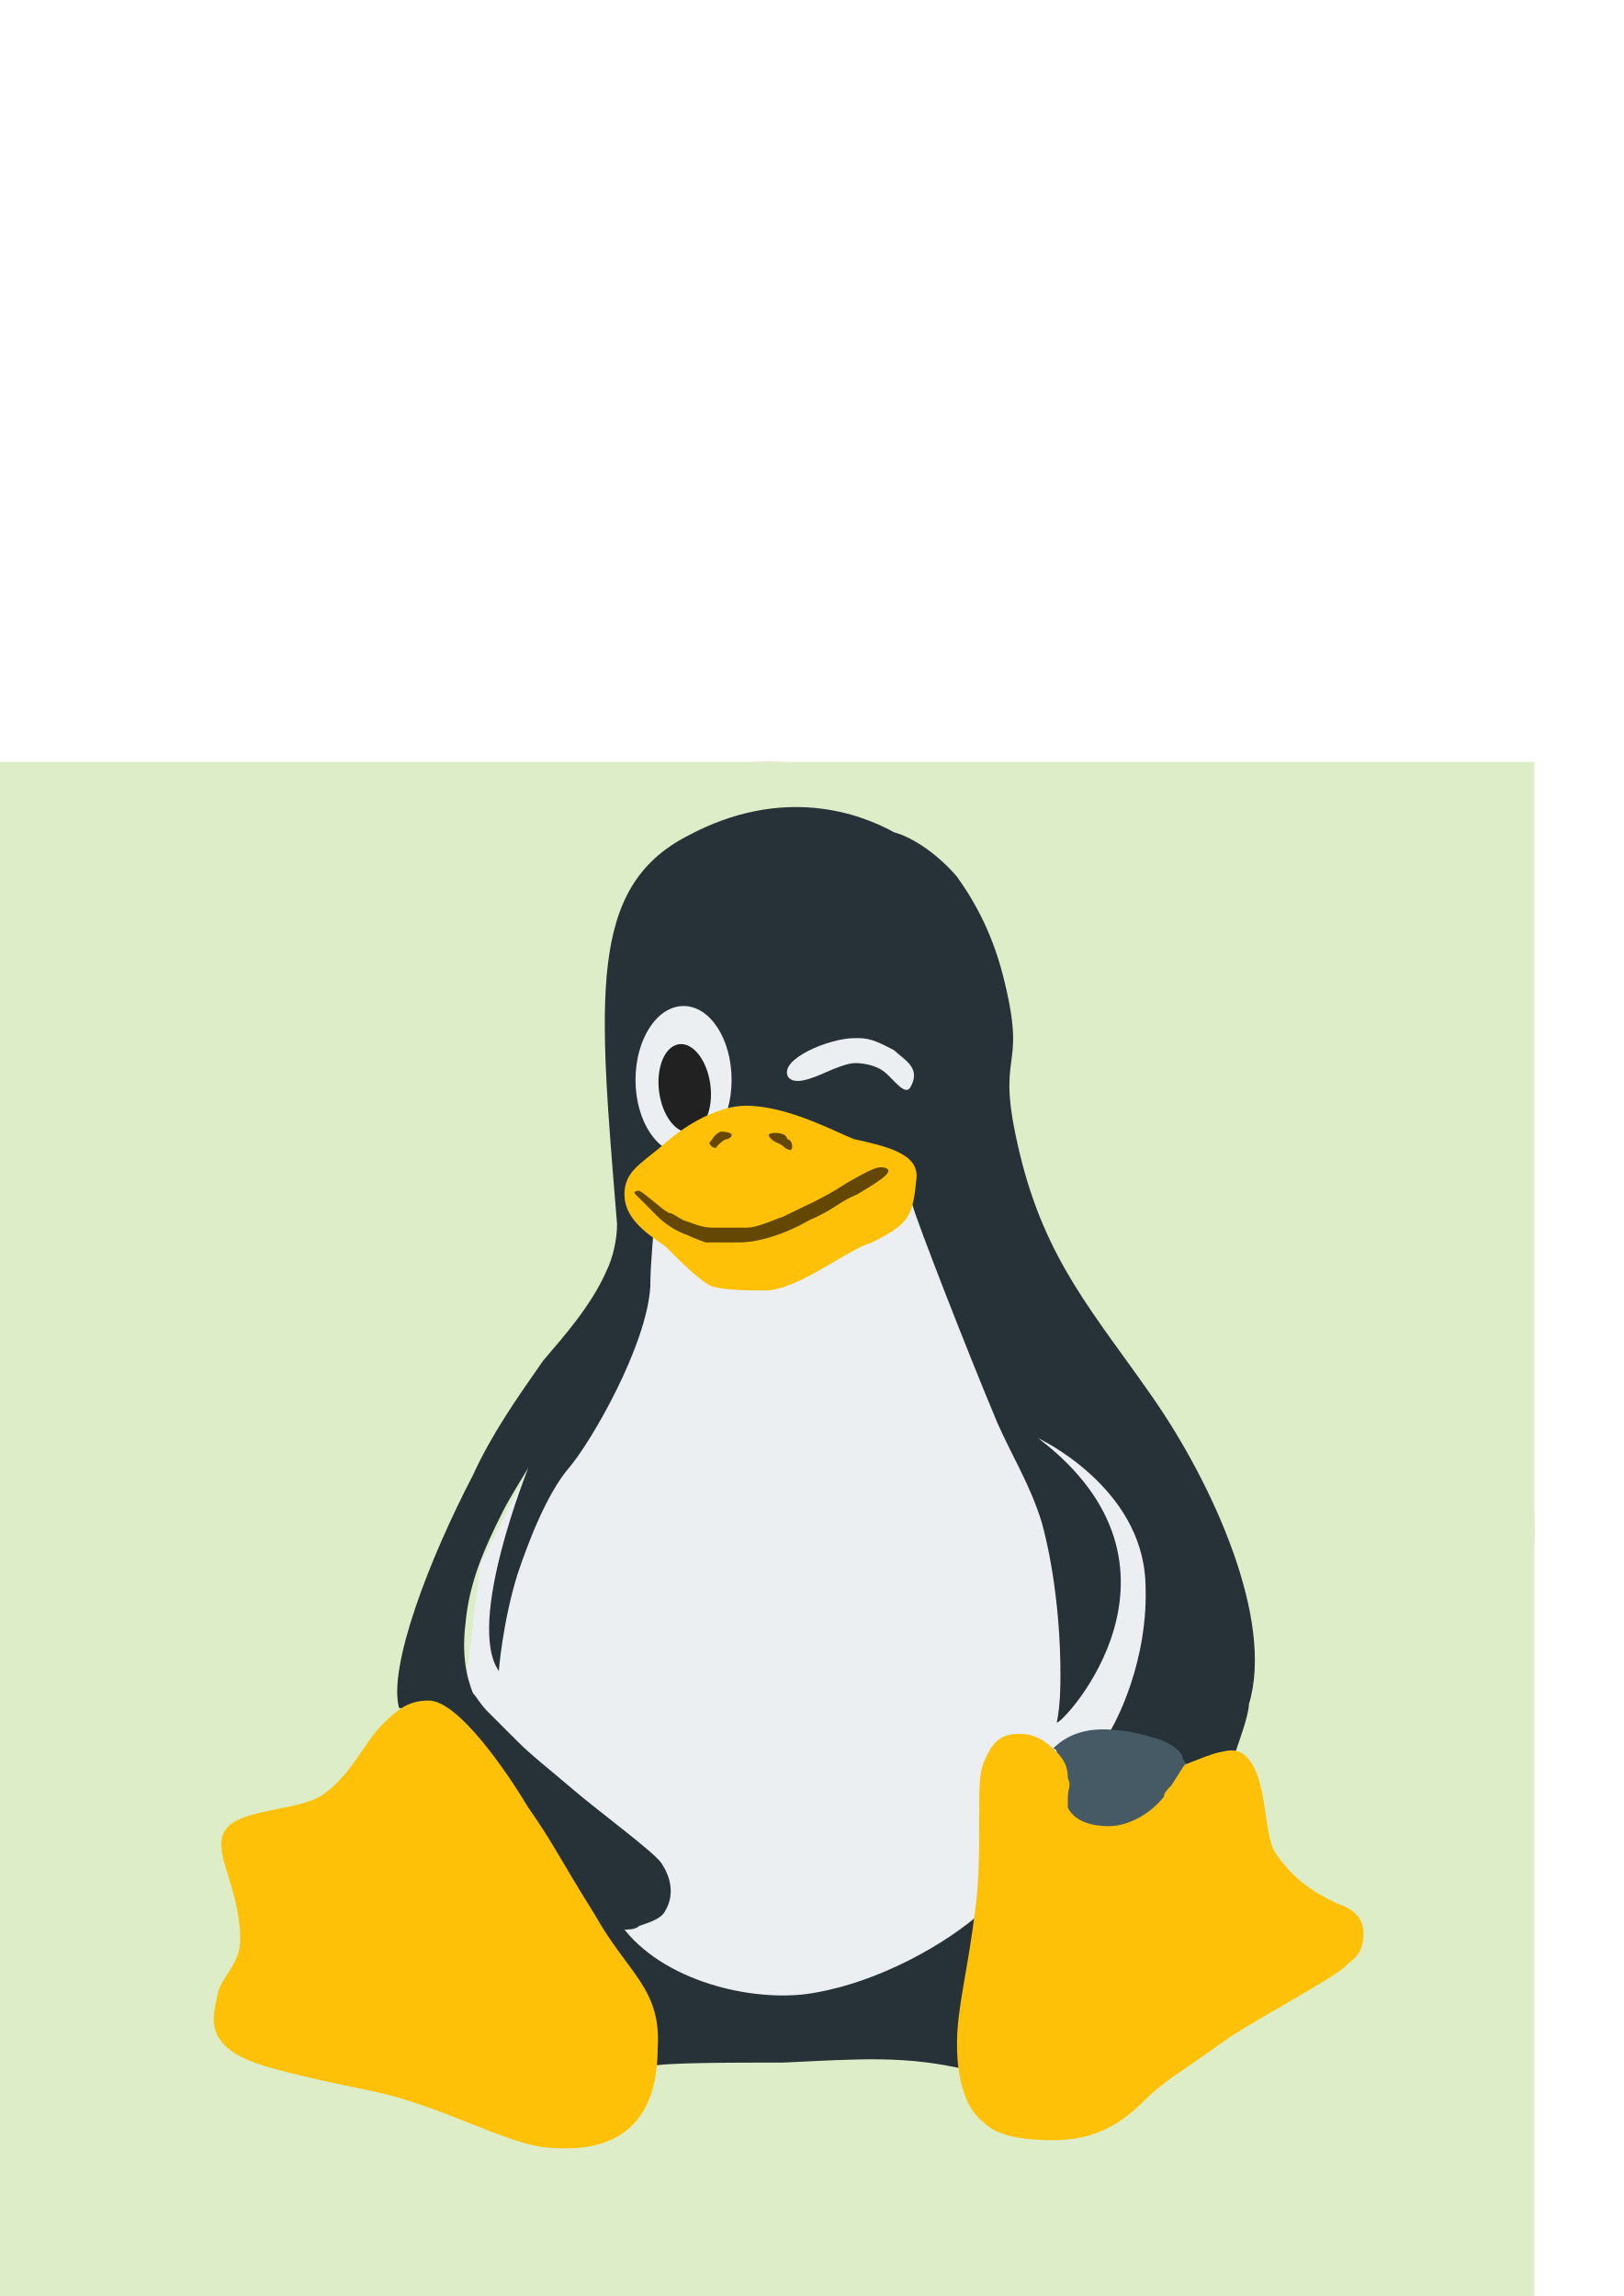
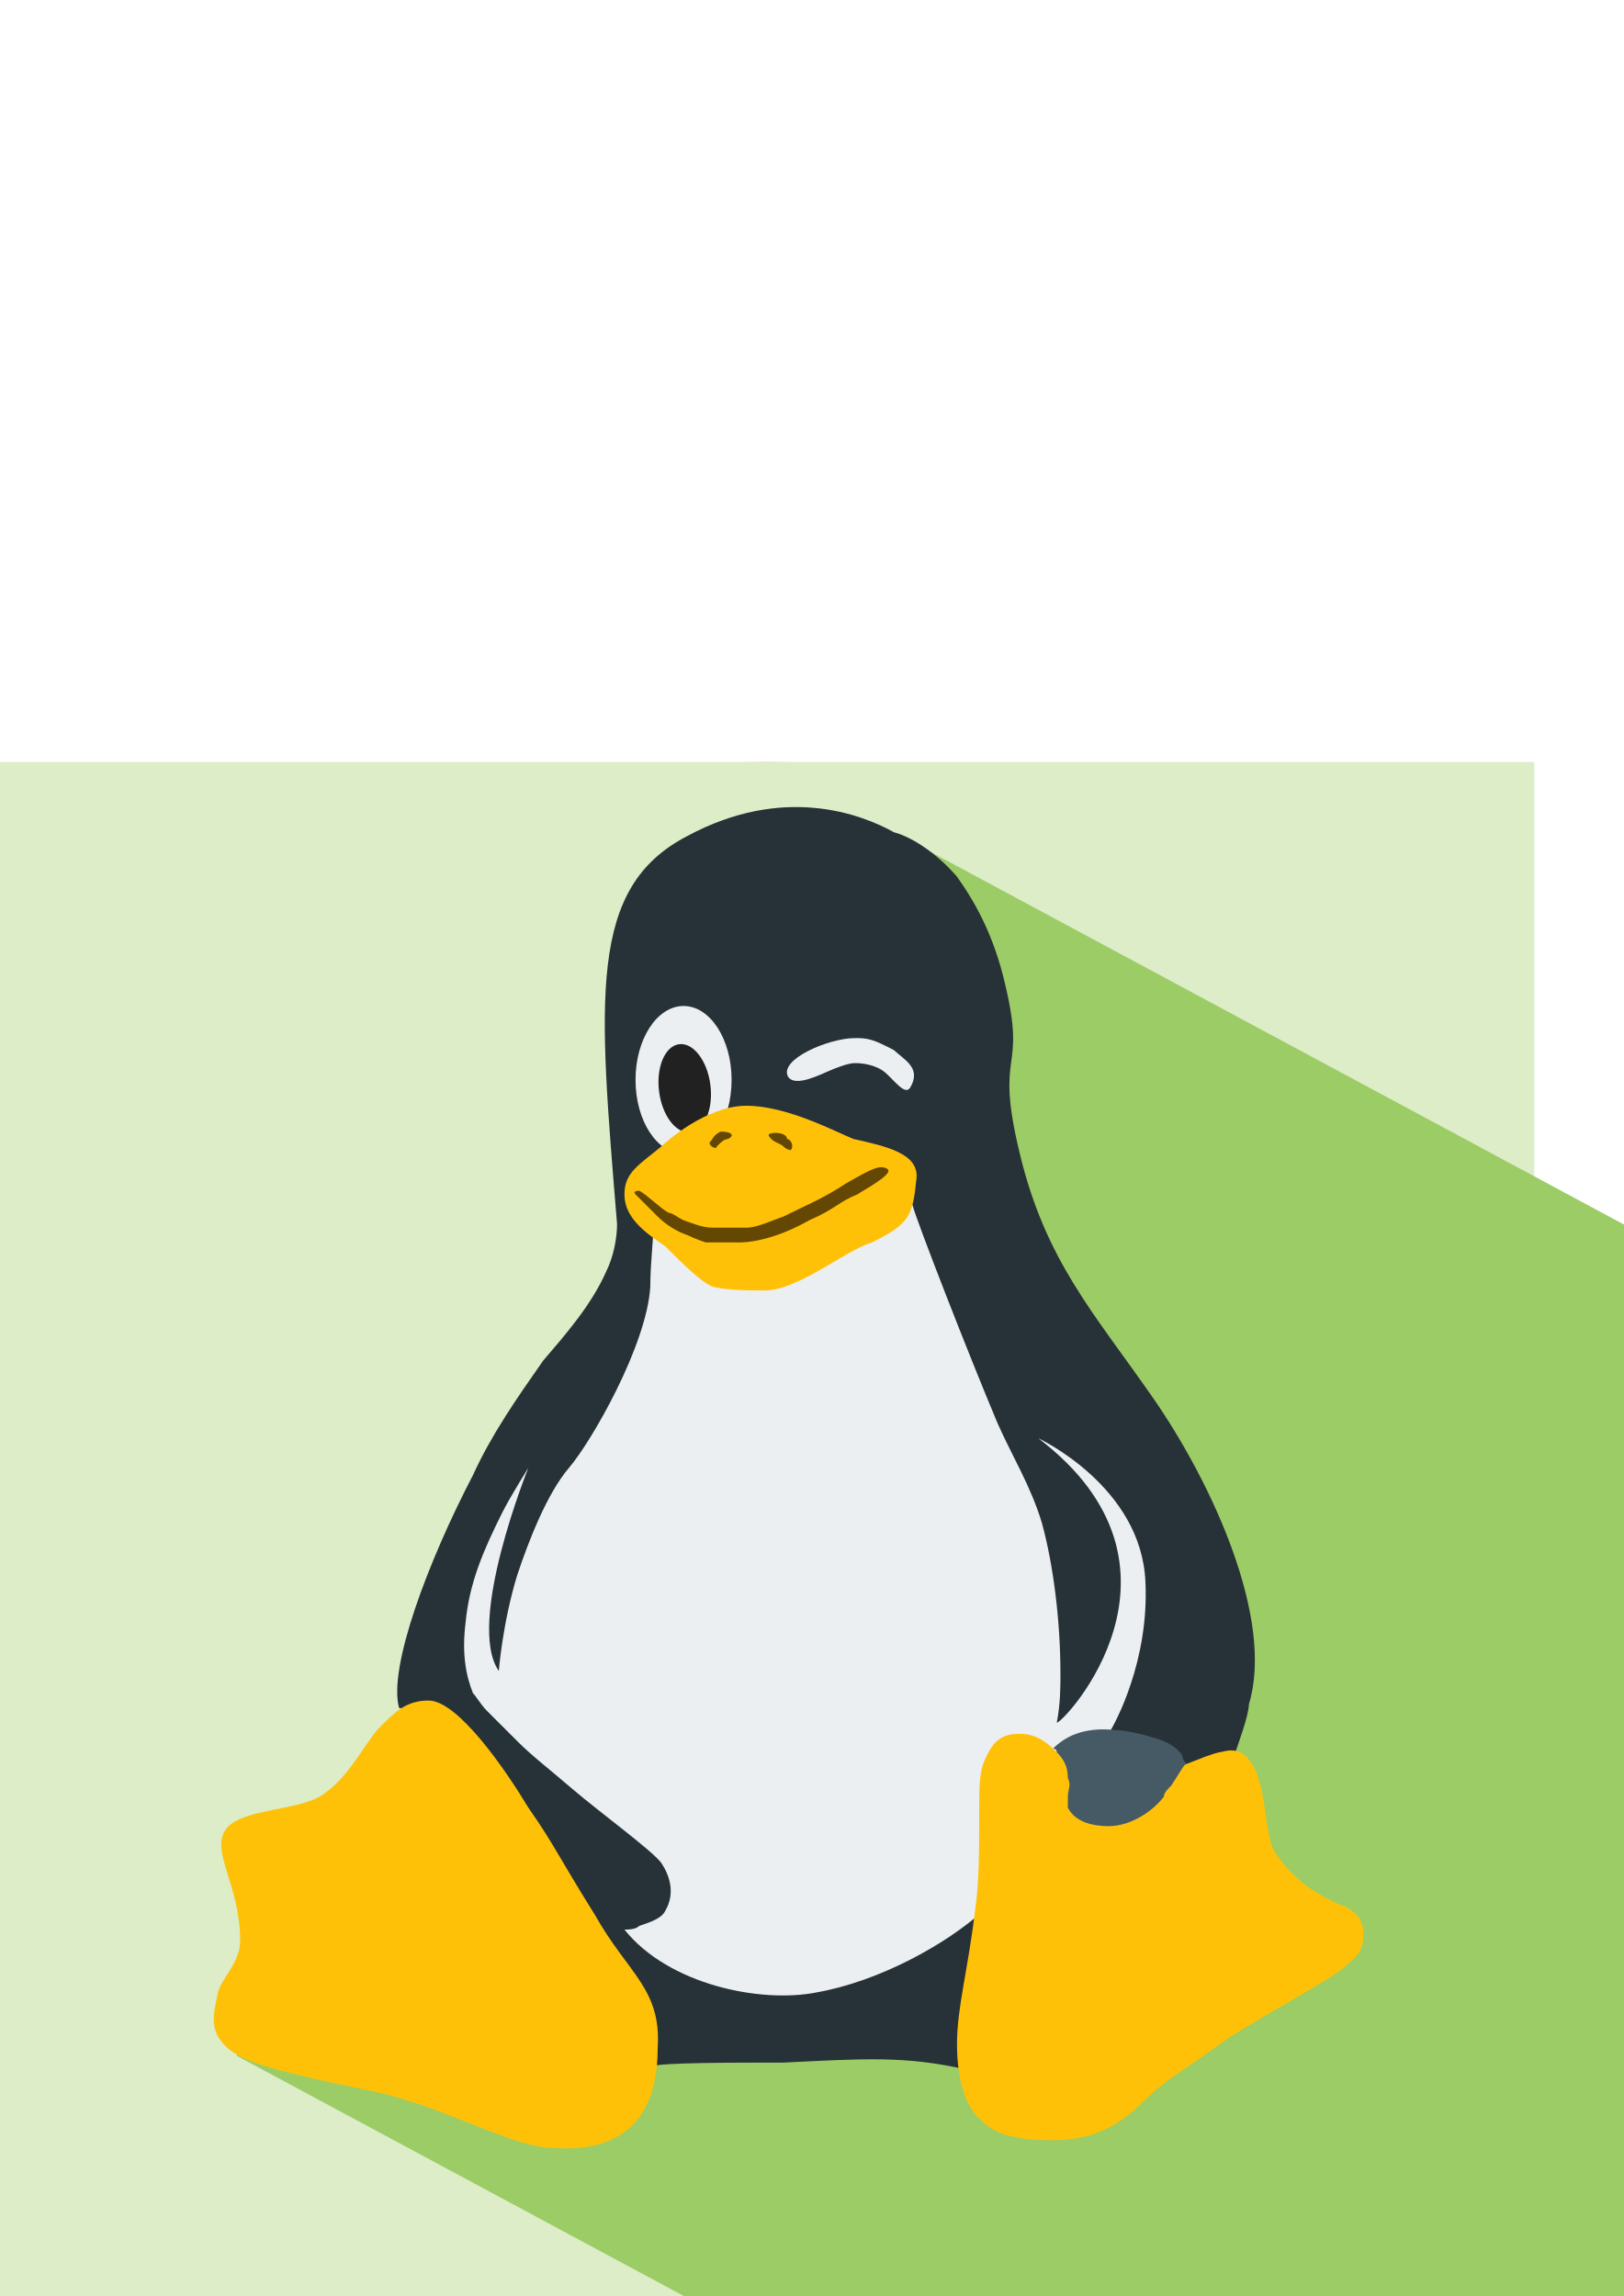
<svg xmlns="http://www.w3.org/2000/svg" xmlns:xlink="http://www.w3.org/1999/xlink" width="210mm" height="297mm" viewBox="0 0 210 297" version="1.1" id="svg8">
  <defs id="defs2">
    <linearGradient id="linearGradient172">
      <stop id="stop173" offset="0" style="stop-color:#3f2600;stop-opacity:0.6;" />
      <stop id="stop174" offset="1" style="stop-color:#3f2600;stop-opacity:0;" />
    </linearGradient>
    <linearGradient id="linearGradient167">
      <stop id="stop168" offset="0" style="stop-color:#ffffff;stop-opacity:0.65;" />
      <stop id="stop169" offset="1" style="stop-color:#ffffff;stop-opacity:0;" />
    </linearGradient>
    <linearGradient id="linearGradient162">
      <stop id="stop163" offset="0" style="stop-color:#ffa63f;stop-opacity:1;" />
      <stop id="stop164" offset="1" style="stop-color:#ffff00;stop-opacity:1;" />
    </linearGradient>
    <linearGradient id="linearGradient153">
      <stop id="stop154" offset="0" style="stop-color:#ffeed7;stop-opacity:1;" />
      <stop id="stop155" offset="1" style="stop-color:#bdbfc2;stop-opacity:1;" />
    </linearGradient>
    <linearGradient id="linearGradient138">
      <stop id="stop139" offset="0" style="stop-color:#ffffff;stop-opacity:0.8;" />
      <stop id="stop140" offset="1" style="stop-color:#ffffff;stop-opacity:0;" />
    </linearGradient>
    <linearGradient gradientUnits="objectBoundingBox" y2="0.901" x2="0.418" y1="0.02" x1="0.474" id="linearGradient141" xlink:href="#linearGradient138" />
    <linearGradient gradientUnits="objectBoundingBox" y2="0.945" x2="0.554" y1="0.031" x1="0.559" id="linearGradient142" xlink:href="#linearGradient167" />
    <linearGradient gradientUnits="objectBoundingBox" y2="0.934" x2="0.414" y1="0.029" x1="0.466" id="linearGradient143" xlink:href="#linearGradient167" />
    <linearGradient gradientUnits="objectBoundingBox" y2="0.941" x2="0.646" y1="0.059" x1="0.703" id="linearGradient144" xlink:href="#linearGradient167" />
    <linearGradient gradientUnits="objectBoundingBox" y2="0.759" x2="0.867" y1="-0.036" x1="0.467" id="linearGradient145" xlink:href="#linearGradient167" />
    <linearGradient gradientUnits="objectBoundingBox" y2="0.719" x2="0.571" y1="0.023" x1="0.572" id="linearGradient146" xlink:href="#linearGradient167" />
    <linearGradient gradientUnits="objectBoundingBox" y2="0.812" x2="0.5" y1="0.023" x1="0.5" id="linearGradient147" xlink:href="#linearGradient167" />
    <linearGradient gradientUnits="objectBoundingBox" y2="0.928" x2="0.516" y1="0.374" x1="0.508" id="linearGradient148" xlink:href="#linearGradient167" />
    <linearGradient gradientUnits="objectBoundingBox" y2="0.946" x2="0.504" y1="0.132" x1="0.5" id="linearGradient149" xlink:href="#linearGradient138" />
    <linearGradient gradientTransform="matrix(-0.928523,0.283938,0.435332,0.943857,-1.91327e-7,5.49908e-8)" gradientUnits="objectBoundingBox" y2="0.942" x2="0.156" y1="0.099" x1="-0.305" id="linearGradient150" xlink:href="#linearGradient167" />
    <linearGradient gradientUnits="objectBoundingBox" y2="1.026" x2="0.487" y1="0.022" x1="0.434" id="linearGradient151" xlink:href="#linearGradient167" />
    <linearGradient spreadMethod="reflect" gradientUnits="objectBoundingBox" y2="0.406" x2="0.5" y1="0.898" x1="0.5" id="linearGradient152" xlink:href="#linearGradient153" />
    <linearGradient gradientUnits="objectBoundingBox" y2="0.231" x2="0.454" y1="0.989" x1="0.436" id="linearGradient156" xlink:href="#linearGradient153" />
    <linearGradient gradientUnits="objectBoundingBox" y2="0.413" x2="0.495" y1="1.153" x1="0.492" id="linearGradient157" xlink:href="#linearGradient153" />
    <linearGradient gradientUnits="objectBoundingBox" y2="0.136" x2="0.498" y1="0.854" x1="0.517" id="linearGradient158" xlink:href="#linearGradient153" />
    <linearGradient gradientUnits="objectBoundingBox" y2="0.096" x2="0.492" y1="0.879" x1="0.462" id="linearGradient159" xlink:href="#linearGradient153" />
    <linearGradient gradientUnits="objectBoundingBox" y2="0.986" x2="0.412" y1="0.349" x1="0.501" id="linearGradient161" xlink:href="#linearGradient162" />
    <linearGradient gradientUnits="objectBoundingBox" y2="0.984" x2="0.464" y1="0.51" x1="0.604" id="linearGradient165" xlink:href="#linearGradient162" />
    <linearGradient gradientUnits="objectBoundingBox" y2="0.97" x2="0.508" y1="0.192" x1="0.5" id="linearGradient166" xlink:href="#linearGradient162" />
    <radialGradient gradientUnits="objectBoundingBox" r="0.5" fy="0.5" fx="0.5" cy="0.5" cx="0.5" id="radialGradient171" xlink:href="#linearGradient172" />
    <radialGradient id="radialGradient176" xlink:href="#linearGradient172" />
    <linearGradient gradientUnits="objectBoundingBox" y2="-0.675" x2="0.195" y1="1.293" x1="0.94" id="linearGradient178" xlink:href="#linearGradient153" />
    <radialGradient gradientUnits="userSpaceOnUse" r="195.072" fy="1219.412" fx="446.778" cy="1219.412" cx="446.778" gradientTransform="scale(1.045233,0.956725)" id="radialGradient1399" xlink:href="#linearGradient172" />
    <linearGradient gradientTransform="scale(0.575262,1.738339)" y2="304.079" x2="400.844" y1="369.53" x1="400.578" gradientUnits="userSpaceOnUse" id="linearGradient1401" xlink:href="#linearGradient153" />
    <linearGradient gradientTransform="scale(1.116071,0.896001)" y2="330.096" x2="297.086" y1="237.932" x1="303.018" gradientUnits="userSpaceOnUse" id="linearGradient1403" xlink:href="#linearGradient138" />
    <linearGradient y2="243.916" x2="380.273" y1="278.602" x1="378.938" gradientTransform="scale(0.816497,1.224744)" gradientUnits="userSpaceOnUse" id="linearGradient1405" xlink:href="#linearGradient153" />
    <linearGradient gradientTransform="scale(0.816497,1.224744)" y2="245.683" x2="380.552" y1="277.495" x1="381.387" gradientUnits="userSpaceOnUse" id="linearGradient1407" xlink:href="#linearGradient153" />
    <linearGradient y2="281.016" x2="376.796" y1="240.927" x1="379.096" gradientTransform="scale(0.816497,1.224744)" gradientUnits="userSpaceOnUse" id="linearGradient1409" xlink:href="#linearGradient167" />
    <linearGradient gradientTransform="scale(0.816497,1.224744)" y2="281.325" x2="387.069" y1="242.282" x1="389.635" gradientUnits="userSpaceOnUse" id="linearGradient1411" xlink:href="#linearGradient167" />
    <linearGradient gradientTransform="scale(0.812855,1.230232)" y2="394.104" x2="437.579" y1="528.872" x1="437.579" spreadMethod="reflect" gradientUnits="userSpaceOnUse" id="linearGradient1413" xlink:href="#linearGradient153" />
    <linearGradient gradientTransform="scale(0.649784,1.538974)" y2="324.038" x2="377.485" y1="419.785" x1="375.173" gradientUnits="userSpaceOnUse" id="linearGradient1415" xlink:href="#linearGradient153" />
    <linearGradient gradientTransform="scale(1.074798,0.930408)" y2="614.504" x2="321.322" y1="498.178" x1="320.751" gradientUnits="userSpaceOnUse" id="linearGradient1417" xlink:href="#linearGradient138" />
    <linearGradient gradientTransform="scale(1.077001,0.928504)" y2="488.483" x2="323.251" y1="435.268" x1="322.483" gradientUnits="userSpaceOnUse" id="linearGradient1419" xlink:href="#linearGradient167" />
    <linearGradient gradientTransform="scale(0.571707,1.749147)" y2="331.449" x2="411.221" y1="242.944" x1="411.221" gradientUnits="userSpaceOnUse" id="linearGradient1421" xlink:href="#linearGradient167" />
    <linearGradient gradientTransform="scale(0.572667,1.746214)" y2="314.839" x2="867.335" y1="234.739" x1="867.345" gradientUnits="userSpaceOnUse" id="linearGradient1423" xlink:href="#linearGradient167" />
    <linearGradient gradientTransform="scale(1.011514,0.988617)" y2="737.412" x2="212.51" y1="657.111" x1="236.254" gradientUnits="userSpaceOnUse" id="linearGradient1425" xlink:href="#linearGradient162" />
    <linearGradient gradientTransform="scale(1.065499,0.938527)" y2="386.666" x2="279.643" y1="655.731" x1="381.566" gradientUnits="userSpaceOnUse" id="linearGradient1427" xlink:href="#linearGradient153" />
    <linearGradient gradientTransform="scale(1.009851,0.990245)" y2="737.854" x2="203.127" y1="630.305" x1="218.117" gradientUnits="userSpaceOnUse" id="linearGradient1429" xlink:href="#linearGradient162" />
    <linearGradient y2="704.731" x2="182.245" y1="587.236" x1="117.89" gradientTransform="scale(1.007724,0.992335)" gradientUnits="userSpaceOnUse" id="linearGradient1431" xlink:href="#linearGradient167" />
    <linearGradient gradientTransform="scale(0.999504,1.000496)" y2="710.977" x2="230.535" y1="570.418" x1="223.101" gradientUnits="userSpaceOnUse" id="linearGradient1433" xlink:href="#linearGradient167" />
    <linearGradient gradientTransform="scale(1.065499,0.938527)" y2="582.635" x2="371.609" y1="474.018" x1="316.94" gradientUnits="userSpaceOnUse" id="linearGradient1435" xlink:href="#linearGradient167" />
    <linearGradient gradientTransform="scale(1.218684,0.820557)" y2="485.699" x2="285.459" y1="410.463" x1="284.687" gradientUnits="userSpaceOnUse" id="linearGradient1437" xlink:href="#linearGradient162" />
    <linearGradient gradientTransform="scale(1.221941,0.81837)" y2="482.559" x2="288.376" y1="398.854" x1="288.824" gradientUnits="userSpaceOnUse" id="linearGradient1439" xlink:href="#linearGradient167" />
    <linearGradient y2="281.016" x2="376.796" y1="240.927" x1="379.096" gradientTransform="matrix(-0.3921823,-0.02976458,-0.05731006,0.5824956,783.9936,46.59447)" gradientUnits="userSpaceOnUse" id="linearGradient3121" xlink:href="#linearGradient167" />
    <linearGradient y2="245.683" x2="380.552" y1="277.495" x1="381.387" gradientTransform="matrix(-1.478529,0.04042534,0.03886407,1.902432,896.7076,-349.0297)" gradientUnits="userSpaceOnUse" id="linearGradient3126" xlink:href="#linearGradient153" />
    <linearGradient y2="245.683" x2="380.552" y1="277.495" x1="381.387" gradientTransform="matrix(-0.9501167,0.04042534,0.02497442,1.902432,703.1715,-344.2627)" gradientUnits="userSpaceOnUse" id="linearGradient3126-1" xlink:href="#linearGradient153" />
    <linearGradient xlink:href="#linearGradient153" id="linearGradient3157" gradientUnits="userSpaceOnUse" gradientTransform="matrix(-0.9501167,0.04042534,0.02497442,1.902432,996.6,-329.0786)" x1="381.387" y1="277.495" x2="380.552" y2="245.683" />
    <radialGradient gradientUnits="userSpaceOnUse" gradientTransform="matrix(1.383991,0,0,1.320459,30.0639,-72.93533)" r="21.383" fy="16.191" fx="24.574" cy="16.191" cx="24.574" id="radialGradient5748" xlink:href="#linearGradient5742" />
    <linearGradient id="linearGradient5742">
      <stop id="stop5744" offset="0" style="stop-color:#14b3d3;stop-opacity:1;" />
      <stop style="stop-color:#0c6f8a;stop-opacity:1;" offset="0.816" id="stop5750" />
      <stop id="stop5746" offset="1" style="stop-color:#51bbee;stop-opacity:1;" />
    </linearGradient>
    <radialGradient gradientUnits="userSpaceOnUse" gradientTransform="matrix(1.111771,0,0,1.060735,36.75338,-70.86617)" r="21.383" fy="5.649" fx="24.574" cy="5.649" cx="24.574" id="radialGradient5640" xlink:href="#linearGradient5634" />
    <linearGradient id="linearGradient5634">
      <stop id="stop5636" offset="0" style="stop-color:#22a4aa;stop-opacity:1;" />
      <stop id="stop5638" offset="1" style="stop-color:#164e85;stop-opacity:1;" />
    </linearGradient>
    <radialGradient xlink:href="#linearGradient5634" id="radialGradient3848" gradientUnits="userSpaceOnUse" gradientTransform="matrix(7.881992,0,0,7.520174,130.7733,-15.65166)" cx="24.574" cy="5.649" fx="24.574" fy="5.649" r="21.383" />
  </defs>
  <g id="layer1">
    <circle style="fill:none;fill-opacity:0.4;stroke:#ff0000;stroke-width:0.405;stroke-opacity:0.4" id="path817" cx="99.219" cy="197.781" r="99.016" />
    <rect style="fill:#dcedc8;fill-opacity:1;stroke:none;stroke-width:0.295;stroke-opacity:0.4" id="rect815" width="198.438" height="198.438" x="0" y="98.562" />
-     <g id="g1032" transform="matrix(4.7789,0,0,4.7789,-14.81656,66.5717)">
-       <polygon id="polygon2" points="18.6,23.5 16.1,28.4 15.6,32.5 17.4,38.3 21.5,40.6 27.7,40.6 33.5,36.2 36.1,29.3 30.1,22 28.4,17.9 20.1,18.2 20.2,20.5 " style="fill:#eceff1" />
-       <path id="path4" d="M 34.3,23.9 C 32.7,21.6 31.4,20.2 30.7,17.3 30,14.4 30.9,15.2 30.3,12.7 30,11.4 29.5,10.5 29,9.8 28.4,9.1 27.7,8.7 27.3,8.6 c -0.9,-0.5 -3,-1.3 -5.6,0.1 -2.7,1.4 -2.4,4.4 -1.9,10.5 0,0.4 -0.1,0.9 -0.3,1.3 -0.4,0.9 -1.1,1.7 -1.7,2.4 -0.7,1 -1.4,2 -1.9,3.1 -1.2,2.3 -2.3,5.2 -2,6.3 0.5,-0.1 6.8,9.5 6.8,9.7 0.4,-0.1 2.1,-0.1 3.6,-0.1 2.1,-0.1 3.3,-0.2 5,0.2 0,-0.3 -0.1,-0.6 -0.1,-0.9 0,-0.6 0.1,-1.1 0.2,-1.8 0.1,-0.5 0.2,-1 0.3,-1.6 -1,0.9 -2.8,1.9 -4.5,2.2 -1.5,0.3 -4,-0.2 -5.2,-1.7 0.1,0 0.3,0 0.4,-0.1 0.3,-0.1 0.6,-0.2 0.7,-0.4 0.3,-0.5 0.1,-1 -0.1,-1.3 -0.2,-0.3 -1.7,-1.4 -2.4,-2 -0.7,-0.6 -1.1,-0.9 -1.5,-1.3 0,0 -0.6,-0.6 -0.8,-0.8 C 16.1,32.2 16,32 15.9,31.9 15.7,31.4 15.6,30.8 15.7,30 c 0.1,-1.1 0.5,-2 1,-3 0.2,-0.4 0.7,-1.2 0.7,-1.2 0,0 -1.7,4.2 -0.8,5.5 0,0 0.1,-1.3 0.5,-2.6 0.3,-0.9 0.8,-2.2 1.4,-2.9 0.6,-0.7 2.1,-3.3 2.2,-4.9 0,-0.7 0.1,-1.4 0.1,-1.9 -0.4,-0.4 6.6,-1.4 7,-0.3 0.1,0.4 1.5,4 2.3,5.9 0.4,0.9 0.9,1.7 1.2,2.7 0.3,1.1 0.5,2.6 0.5,4.1 0,0.3 0,0.8 -0.1,1.3 0.2,0 4.1,-4.2 -0.5,-7.7 0,0 2.8,1.3 2.9,3.9 0.1,2.1 -0.8,3.8 -1,4.1 0.1,0 2.1,0.9 2.2,0.9 0.4,0 1.2,-0.3 1.2,-0.3 0.1,-0.3 0.4,-1.1 0.4,-1.4 0.7,-2.3 -1,-6 -2.6,-8.3 z" style="fill:#263238" />
-       <ellipse style="fill:#eceff1" cx="21.6" cy="15.3" rx="1.3" ry="2" id="ellipse6" />
-       <ellipse style="fill:#212121;stroke-width:1" transform="rotate(-97.2039)" cx="-18.115" cy="19.514" rx="1.2" ry="0.7" id="ellipse12" />
-       <g id="g24">
-         <path id="path18" d="m 39.3,37.6 c -0.4,-0.2 -1.1,-0.5 -1.7,-1.4 -0.3,-0.5 -0.2,-1.9 -0.7,-2.5 -0.3,-0.4 -0.7,-0.2 -0.8,-0.2 -0.9,0.2 -3,1.6 -4.4,0 -0.2,-0.2 -0.5,-0.5 -1,-0.5 -0.5,0 -0.7,0.2 -0.9,0.6 -0.2,0.4 -0.2,0.7 -0.2,1.7 0,0.8 0,1.7 -0.1,2.4 -0.2,1.7 -0.5,2.7 -0.5,3.7 0,1.1 0.3,1.8 0.7,2.1 0.3,0.3 0.8,0.5 1.9,0.5 1.1,0 1.8,-0.4 2.5,-1.1 0.5,-0.5 0.9,-0.7 2.3,-1.7 1.1,-0.7 2.8,-1.6 3.1,-1.9 0.2,-0.2 0.5,-0.3 0.5,-0.9 0,-0.5 -0.4,-0.7 -0.7,-0.8 z" style="fill:#ffc107" />
-         <path id="path20" d="m 19.2,37.9 c -1,-1.6 -1.1,-1.9 -1.8,-2.9 -0.6,-1 -1.9,-2.9 -2.7,-2.9 -0.6,0 -0.9,0.3 -1.3,0.7 -0.4,0.4 -0.8,1.3 -1.5,1.8 -0.6,0.5 -2.3,0.4 -2.7,1 -0.4,0.6 0.4,1.5 0.4,3 0,0.6 -0.5,1 -0.6,1.4 -0.1,0.5 -0.2,0.8 0,1.2 0.4,0.6 0.9,0.8 4.3,1.5 1.8,0.4 3.5,1.4 4.6,1.5 1.1,0.1 3,0 3,-2.7 0.1,-1.6 -0.8,-2 -1.7,-3.6 z" style="fill:#ffc107" />
-         <path id="path22" d="M 21.1,19.8 C 20.5,19.4 20,19 20,18.4 c 0,-0.6 0.4,-0.8 1,-1.3 0.1,-0.1 1.2,-1.1 2.3,-1.1 1.1,0 2.4,0.7 2.9,0.9 0.9,0.2 1.8,0.4 1.7,1.1 -0.1,1 -0.2,1.2 -1.2,1.7 -0.7,0.2 -2,1.3 -2.9,1.3 -0.4,0 -1,0 -1.4,-0.1 -0.3,-0.1 -0.8,-0.6 -1.3,-1.1 z" style="fill:#ffc107" />
+     <rect style="fill:#9ccc65;fill-opacity:1;stroke-width:1" id="rect3883" width="179.917" height="179.652" x="152.84" y="40.089" transform="rotate(28.25678)" />
+     <g transform="matrix(5.42236,0,0,5.42236,15.2329,93.55194)" id="g846">
+       <rect transform="matrix(0.8944433,0.4471814,-0.3796841,0.9251162,0,0)" y="11.11" x="15.257" height="5.894" width="2.313" id="rect23" style="fill:#eceff1;fill-opacity:1;stroke-width:0.78" />
+       <g transform="matrix(0.881332,0,0,0.881332,-5.541749,-4.975732)" id="g1032-6">
+         <polygon style="fill:#eceff1" points="28.4,17.9 20.1,18.2 20.2,20.5 18.6,23.5 16.1,28.4 15.6,32.5 17.4,38.3 21.5,40.6 27.7,40.6 33.5,36.2 36.1,29.3 30.1,22 " id="polygon2-0" />
+         <path style="fill:#263238" d="M 34.3,23.9 C 32.7,21.6 31.4,20.2 30.7,17.3 30,14.4 30.9,15.2 30.3,12.7 30,11.4 29.5,10.5 29,9.8 28.4,9.1 27.7,8.7 27.3,8.6 c -0.9,-0.5 -3,-1.3 -5.6,0.1 -2.7,1.4 -2.4,4.4 -1.9,10.5 0,0.4 -0.1,0.9 -0.3,1.3 -0.4,0.9 -1.1,1.7 -1.7,2.4 -0.7,1 -1.4,2 -1.9,3.1 -1.2,2.3 -2.3,5.2 -2,6.3 0.5,-0.1 6.8,9.5 6.8,9.7 0.4,-0.1 2.1,-0.1 3.6,-0.1 2.1,-0.1 3.3,-0.2 5,0.2 0,-0.3 -0.1,-0.6 -0.1,-0.9 0,-0.6 0.1,-1.1 0.2,-1.8 0.1,-0.5 0.2,-1 0.3,-1.6 -1,0.9 -2.8,1.9 -4.5,2.2 -1.5,0.3 -4,-0.2 -5.2,-1.7 0.1,0 0.3,0 0.4,-0.1 0.3,-0.1 0.6,-0.2 0.7,-0.4 0.3,-0.5 0.1,-1 -0.1,-1.3 -0.2,-0.3 -1.7,-1.4 -2.4,-2 -0.7,-0.6 -1.1,-0.9 -1.5,-1.3 0,0 -0.6,-0.6 -0.8,-0.8 C 16.1,32.2 16,32 15.9,31.9 15.7,31.4 15.6,30.8 15.7,30 c 0.1,-1.1 0.5,-2 1,-3 0.2,-0.4 0.7,-1.2 0.7,-1.2 0,0 -1.7,4.2 -0.8,5.5 0,0 0.1,-1.3 0.5,-2.6 0.3,-0.9 0.8,-2.2 1.4,-2.9 0.6,-0.7 2.1,-3.3 2.2,-4.9 0,-0.7 0.1,-1.4 0.1,-1.9 -0.4,-0.4 6.6,-1.4 7,-0.3 0.1,0.4 1.5,4 2.3,5.9 0.4,0.9 0.9,1.7 1.2,2.7 0.3,1.1 0.5,2.6 0.5,4.1 0,0.3 0,0.8 -0.1,1.3 0.2,0 4.1,-4.2 -0.5,-7.7 0,0 2.8,1.3 2.9,3.9 0.1,2.1 -0.8,3.8 -1,4.1 0.1,0 2.1,0.9 2.2,0.9 0.4,0 1.2,-0.3 1.2,-0.3 0.1,-0.3 0.4,-1.1 0.4,-1.4 0.7,-2.3 -1,-6 -2.6,-8.3 z" id="path4-6" />
+         <ellipse id="ellipse6-2" ry="2" rx="1.3" cy="15.3" cx="21.6" style="fill:#eceff1" />
+         <ellipse id="ellipse12-6" ry="0.7" rx="1.2" cy="19.514" cx="-18.115" transform="rotate(-97.2039)" style="fill:#212121;stroke-width:1" />
+         <g id="g24-1">
+           <path style="fill:#ffc107" d="m 39.3,37.6 c -0.4,-0.2 -1.1,-0.5 -1.7,-1.4 -0.3,-0.5 -0.2,-1.9 -0.7,-2.5 -0.3,-0.4 -0.7,-0.2 -0.8,-0.2 -0.9,0.2 -3,1.6 -4.4,0 -0.2,-0.2 -0.5,-0.5 -1,-0.5 -0.5,0 -0.7,0.2 -0.9,0.6 -0.2,0.4 -0.2,0.7 -0.2,1.7 0,0.8 0,1.7 -0.1,2.4 -0.2,1.7 -0.5,2.7 -0.5,3.7 0,1.1 0.3,1.8 0.7,2.1 0.3,0.3 0.8,0.5 1.9,0.5 1.1,0 1.8,-0.4 2.5,-1.1 0.5,-0.5 0.9,-0.7 2.3,-1.7 1.1,-0.7 2.8,-1.6 3.1,-1.9 0.2,-0.2 0.5,-0.3 0.5,-0.9 0,-0.5 -0.4,-0.7 -0.7,-0.8 z" id="path18-8" />
+           <path style="fill:#ffc107" d="m 19.2,37.9 c -1,-1.6 -1.1,-1.9 -1.8,-2.9 -0.6,-1 -1.9,-2.9 -2.7,-2.9 -0.6,0 -0.9,0.3 -1.3,0.7 -0.4,0.4 -0.8,1.3 -1.5,1.8 -0.6,0.5 -2.3,0.4 -2.7,1 -0.4,0.6 0.4,1.5 0.4,3 0,0.6 -0.5,1 -0.6,1.4 -0.1,0.5 -0.2,0.8 0,1.2 0.4,0.6 0.9,0.8 4.3,1.5 1.8,0.4 3.5,1.4 4.6,1.5 1.1,0.1 3,0 3,-2.7 0.1,-1.6 -0.8,-2 -1.7,-3.6 z" id="path20-7" />
+           <path style="fill:#ffc107" d="M 21.1,19.8 C 20.5,19.4 20,19 20,18.4 c 0,-0.6 0.4,-0.8 1,-1.3 0.1,-0.1 1.2,-1.1 2.3,-1.1 1.1,0 2.4,0.7 2.9,0.9 0.9,0.2 1.8,0.4 1.7,1.1 -0.1,1 -0.2,1.2 -1.2,1.7 -0.7,0.2 -2,1.3 -2.9,1.3 -0.4,0 -1,0 -1.4,-0.1 -0.3,-0.1 -0.8,-0.6 -1.3,-1.1 z" id="path22-9" />
+         </g>
+         <g id="g32-2">
+           <path style="fill:#634703" d="m 20.9,19 c 0.2,0.2 0.5,0.4 0.8,0.5 0.2,0.1 0.5,0.2 0.5,0.2 0.4,0 0.7,0 0.9,0 0.5,0 1.2,-0.2 1.9,-0.6 0.7,-0.3 0.8,-0.5 1.3,-0.7 0.5,-0.3 1,-0.6 0.8,-0.7 -0.2,-0.1 -0.4,0 -1.1,0.4 -0.6,0.4 -1.1,0.6 -1.7,0.9 -0.3,0.1 -0.7,0.3 -1,0.3 -0.3,0 -0.6,0 -0.9,0 -0.3,0 -0.5,-0.1 -0.8,-0.2 -0.2,-0.1 -0.3,-0.2 -0.4,-0.2 -0.2,-0.1 -0.6,-0.5 -0.8,-0.6 0,0 -0.2,0 -0.1,0.1 0.3,0.3 0.4,0.4 0.6,0.6 z" id="path26-0" />
+           <path style="fill:#634703" d="m 23.9,16.8 c 0.1,0.2 0.3,0.2 0.4,0.3 0.1,0.1 0.2,0.1 0.2,0.1 0.1,-0.1 0,-0.3 -0.1,-0.3 0,-0.2 -0.5,-0.2 -0.5,-0.1 z" id="path28-2" />
+           <path style="fill:#634703" d="m 22.3,17 c 0,0.1 0.2,0.2 0.2,0.1 0.1,-0.1 0.2,-0.2 0.3,-0.2 0.2,-0.1 0.1,-0.2 -0.2,-0.2 -0.2,0.1 -0.2,0.2 -0.3,0.3 z" id="path30-3" />
+         </g>
+         <path style="fill:#455a64" d="m 32,34.7 c 0,0.1 0,0.2 0,0.3 0.2,0.4 0.7,0.5 1.1,0.5 0.6,0 1.2,-0.4 1.5,-0.8 0,-0.1 0.1,-0.2 0.2,-0.3 0.2,-0.3 0.3,-0.5 0.4,-0.6 0,0 -0.1,-0.1 -0.1,-0.2 -0.1,-0.2 -0.4,-0.4 -0.8,-0.5 -0.3,-0.1 -0.8,-0.2 -1,-0.2 -0.9,-0.1 -1.4,0.2 -1.7,0.5 0,0 0.1,0 0.1,0.1 0.2,0.2 0.3,0.4 0.3,0.7 0.1,0.2 0,0.3 0,0.5 z" id="path34-7" />
+         <path style="fill:#eceff1;fill-opacity:1;stroke:none;stroke-width:0.053" id="path116-9-5" d="m 24.429,15.217 c 0.164,0.237 0.637,0.05 1.025,-0.124 0.289,-0.13 0.602,-0.242 0.763,-0.247 0.186,-0.006 0.595,0.037 0.852,0.265 0.255,0.225 0.527,0.616 0.665,0.397 0.317,-0.537 -0.174,-0.756 -0.438,-1.012 -0.519,-0.271 -0.689,-0.338 -1.076,-0.326 -0.686,0.003 -2.049,0.574 -1.791,1.047 z" />
      </g>
-       <g id="g32">
-         <path id="path26" d="m 20.9,19 c 0.2,0.2 0.5,0.4 0.8,0.5 0.2,0.1 0.5,0.2 0.5,0.2 0.4,0 0.7,0 0.9,0 0.5,0 1.2,-0.2 1.9,-0.6 0.7,-0.3 0.8,-0.5 1.3,-0.7 0.5,-0.3 1,-0.6 0.8,-0.7 -0.2,-0.1 -0.4,0 -1.1,0.4 -0.6,0.4 -1.1,0.6 -1.7,0.9 -0.3,0.1 -0.7,0.3 -1,0.3 -0.3,0 -0.6,0 -0.9,0 -0.3,0 -0.5,-0.1 -0.8,-0.2 -0.2,-0.1 -0.3,-0.2 -0.4,-0.2 -0.2,-0.1 -0.6,-0.5 -0.8,-0.6 0,0 -0.2,0 -0.1,0.1 0.3,0.3 0.4,0.4 0.6,0.6 z" style="fill:#634703" />
-         <path id="path28" d="m 23.9,16.8 c 0.1,0.2 0.3,0.2 0.4,0.3 0.1,0.1 0.2,0.1 0.2,0.1 0.1,-0.1 0,-0.3 -0.1,-0.3 0,-0.2 -0.5,-0.2 -0.5,-0.1 z" style="fill:#634703" />
-         <path id="path30" d="m 22.3,17 c 0,0.1 0.2,0.2 0.2,0.1 0.1,-0.1 0.2,-0.2 0.3,-0.2 0.2,-0.1 0.1,-0.2 -0.2,-0.2 -0.2,0.1 -0.2,0.2 -0.3,0.3 z" style="fill:#634703" />
-       </g>
-       <path id="path34" d="m 32,34.7 c 0,0.1 0,0.2 0,0.3 0.2,0.4 0.7,0.5 1.1,0.5 0.6,0 1.2,-0.4 1.5,-0.8 0,-0.1 0.1,-0.2 0.2,-0.3 0.2,-0.3 0.3,-0.5 0.4,-0.6 0,0 -0.1,-0.1 -0.1,-0.2 -0.1,-0.2 -0.4,-0.4 -0.8,-0.5 -0.3,-0.1 -0.8,-0.2 -1,-0.2 -0.9,-0.1 -1.4,0.2 -1.7,0.5 0,0 0.1,0 0.1,0.1 0.2,0.2 0.3,0.4 0.3,0.7 0.1,0.2 0,0.3 0,0.5 z" style="fill:#455a64" />
-       <path d="m 24.429,15.217 c 0.164,0.237 0.637,0.05 1.025,-0.124 0.289,-0.13 0.602,-0.242 0.763,-0.247 0.186,-0.006 0.595,0.037 0.852,0.265 0.255,0.225 0.527,0.616 0.665,0.397 0.317,-0.537 -0.174,-0.756 -0.438,-1.012 -0.519,-0.271 -0.689,-0.338 -1.076,-0.326 -0.686,0.003 -2.049,0.574 -1.791,1.047 z" id="path116-9" style="fill:#eceff1;fill-opacity:1;stroke:none;stroke-width:0.053" />
    </g>
  </g>
</svg>
